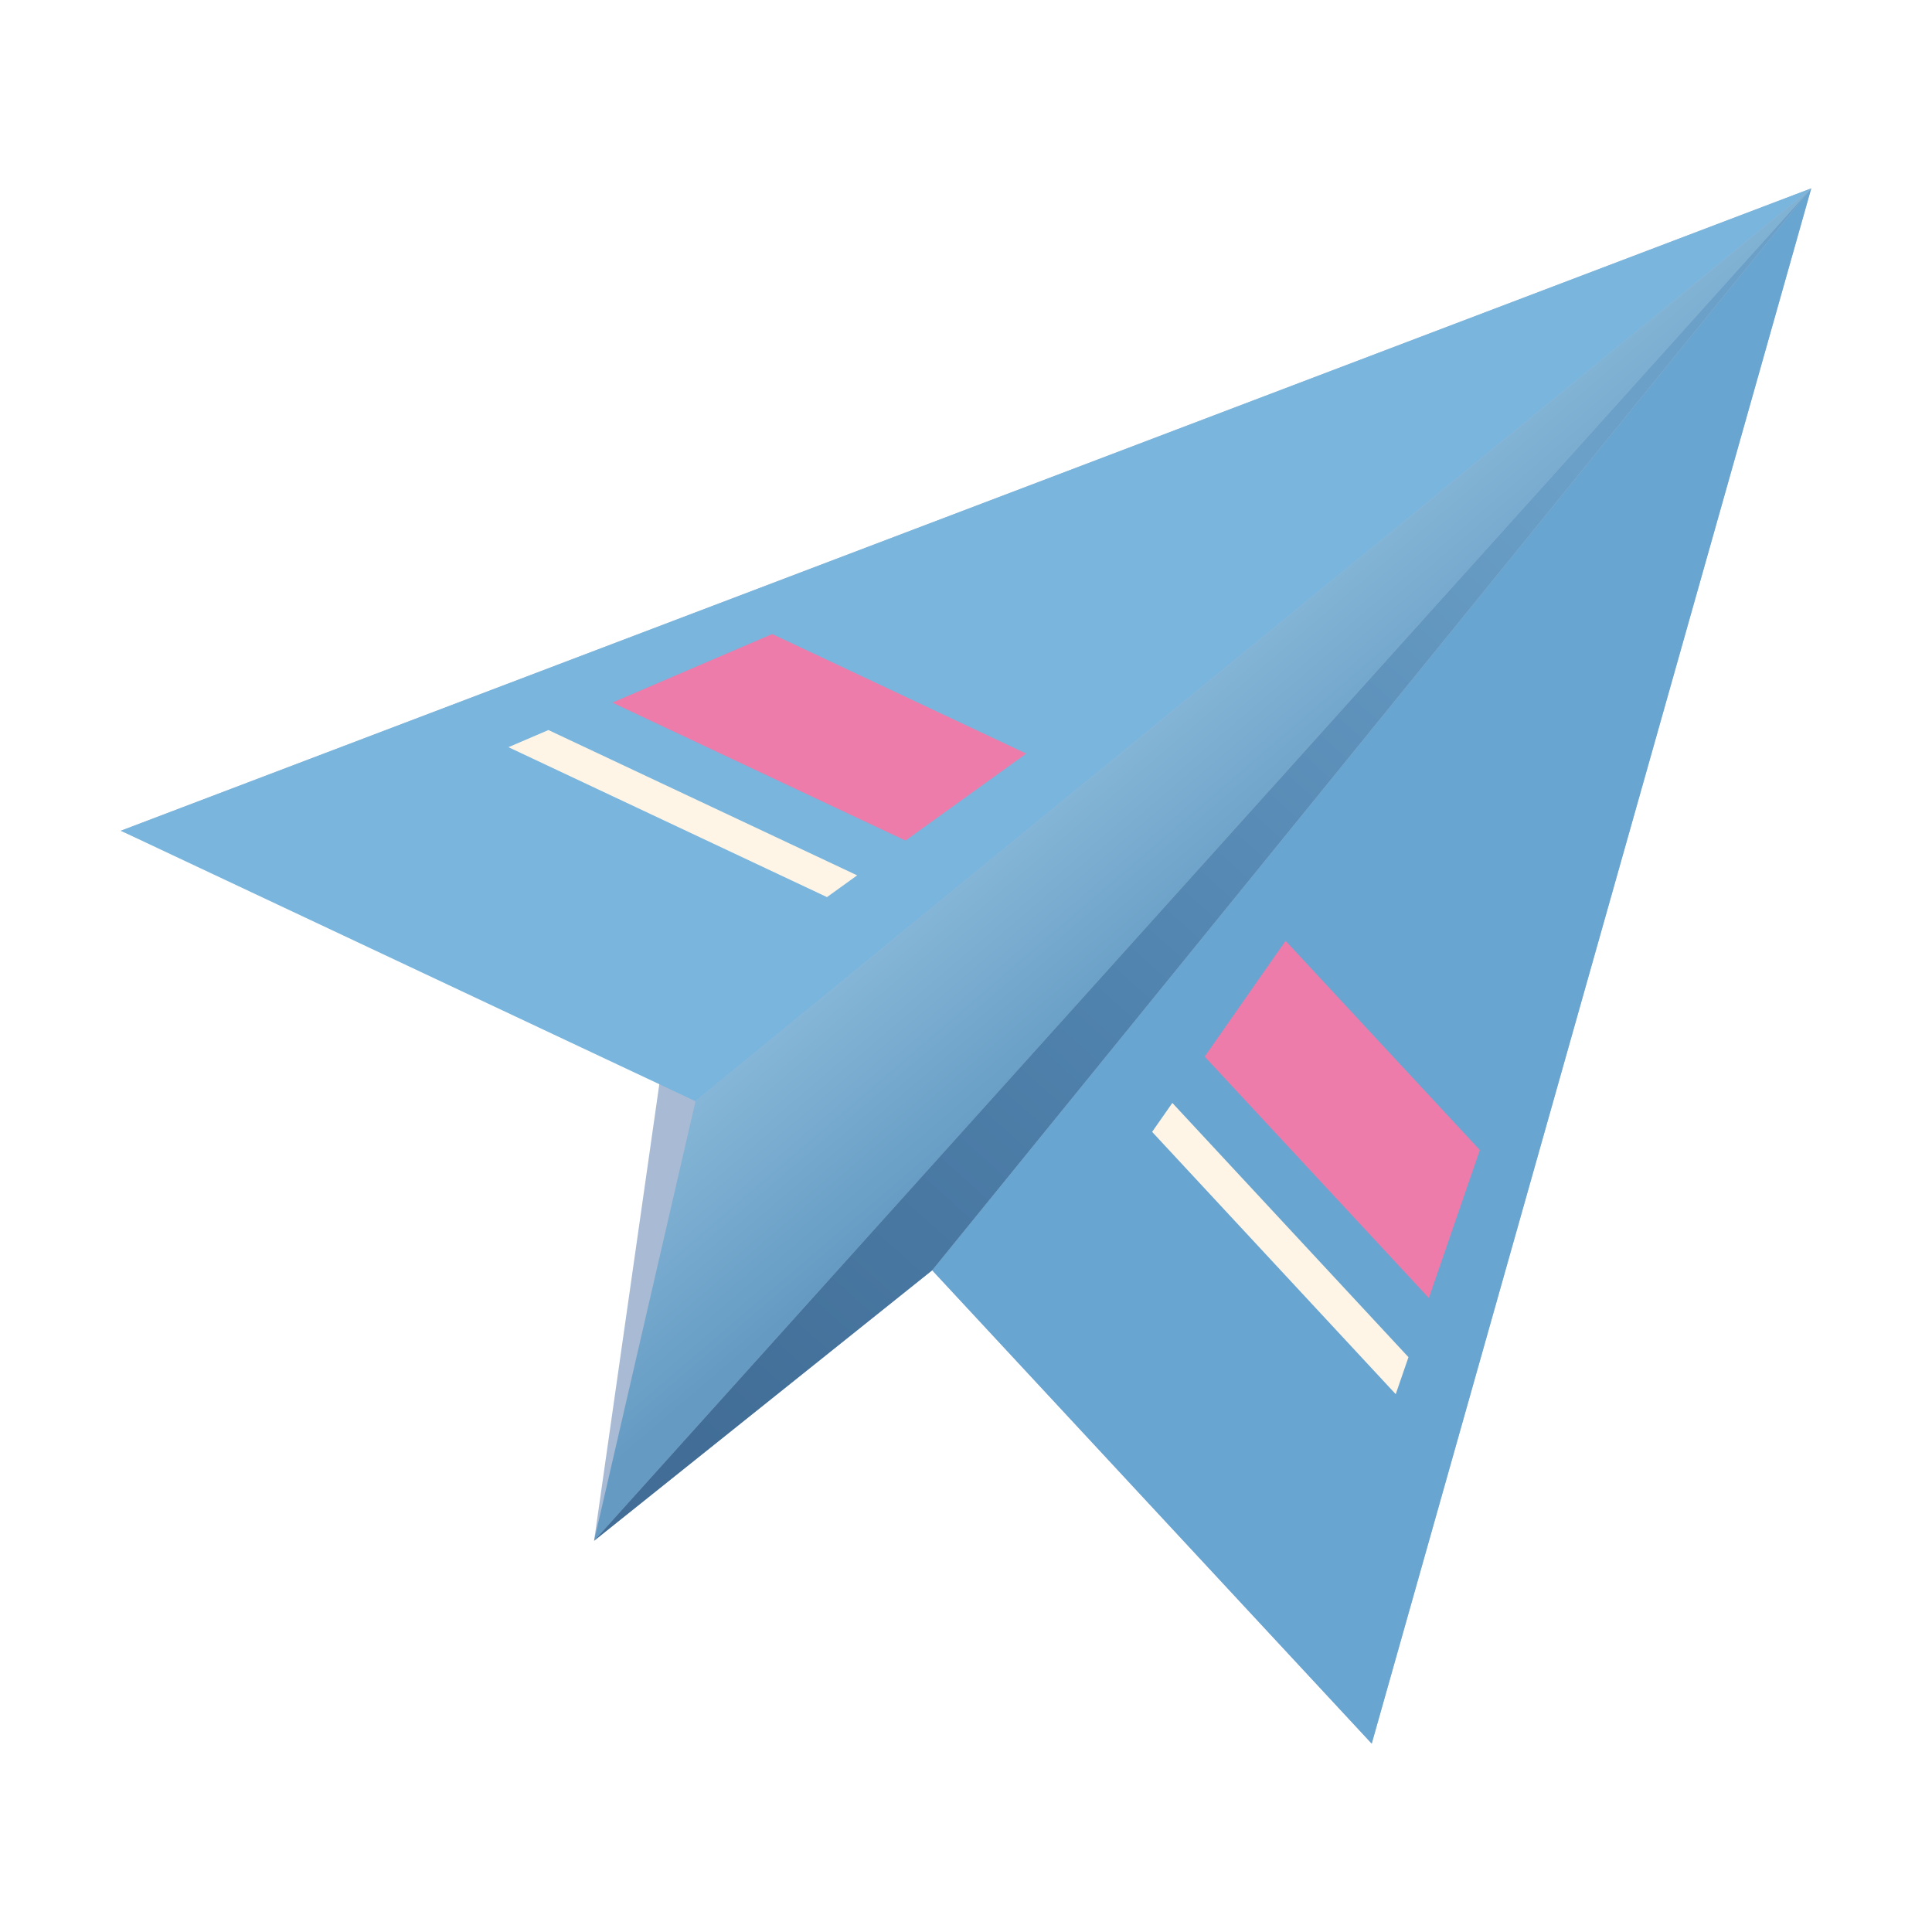
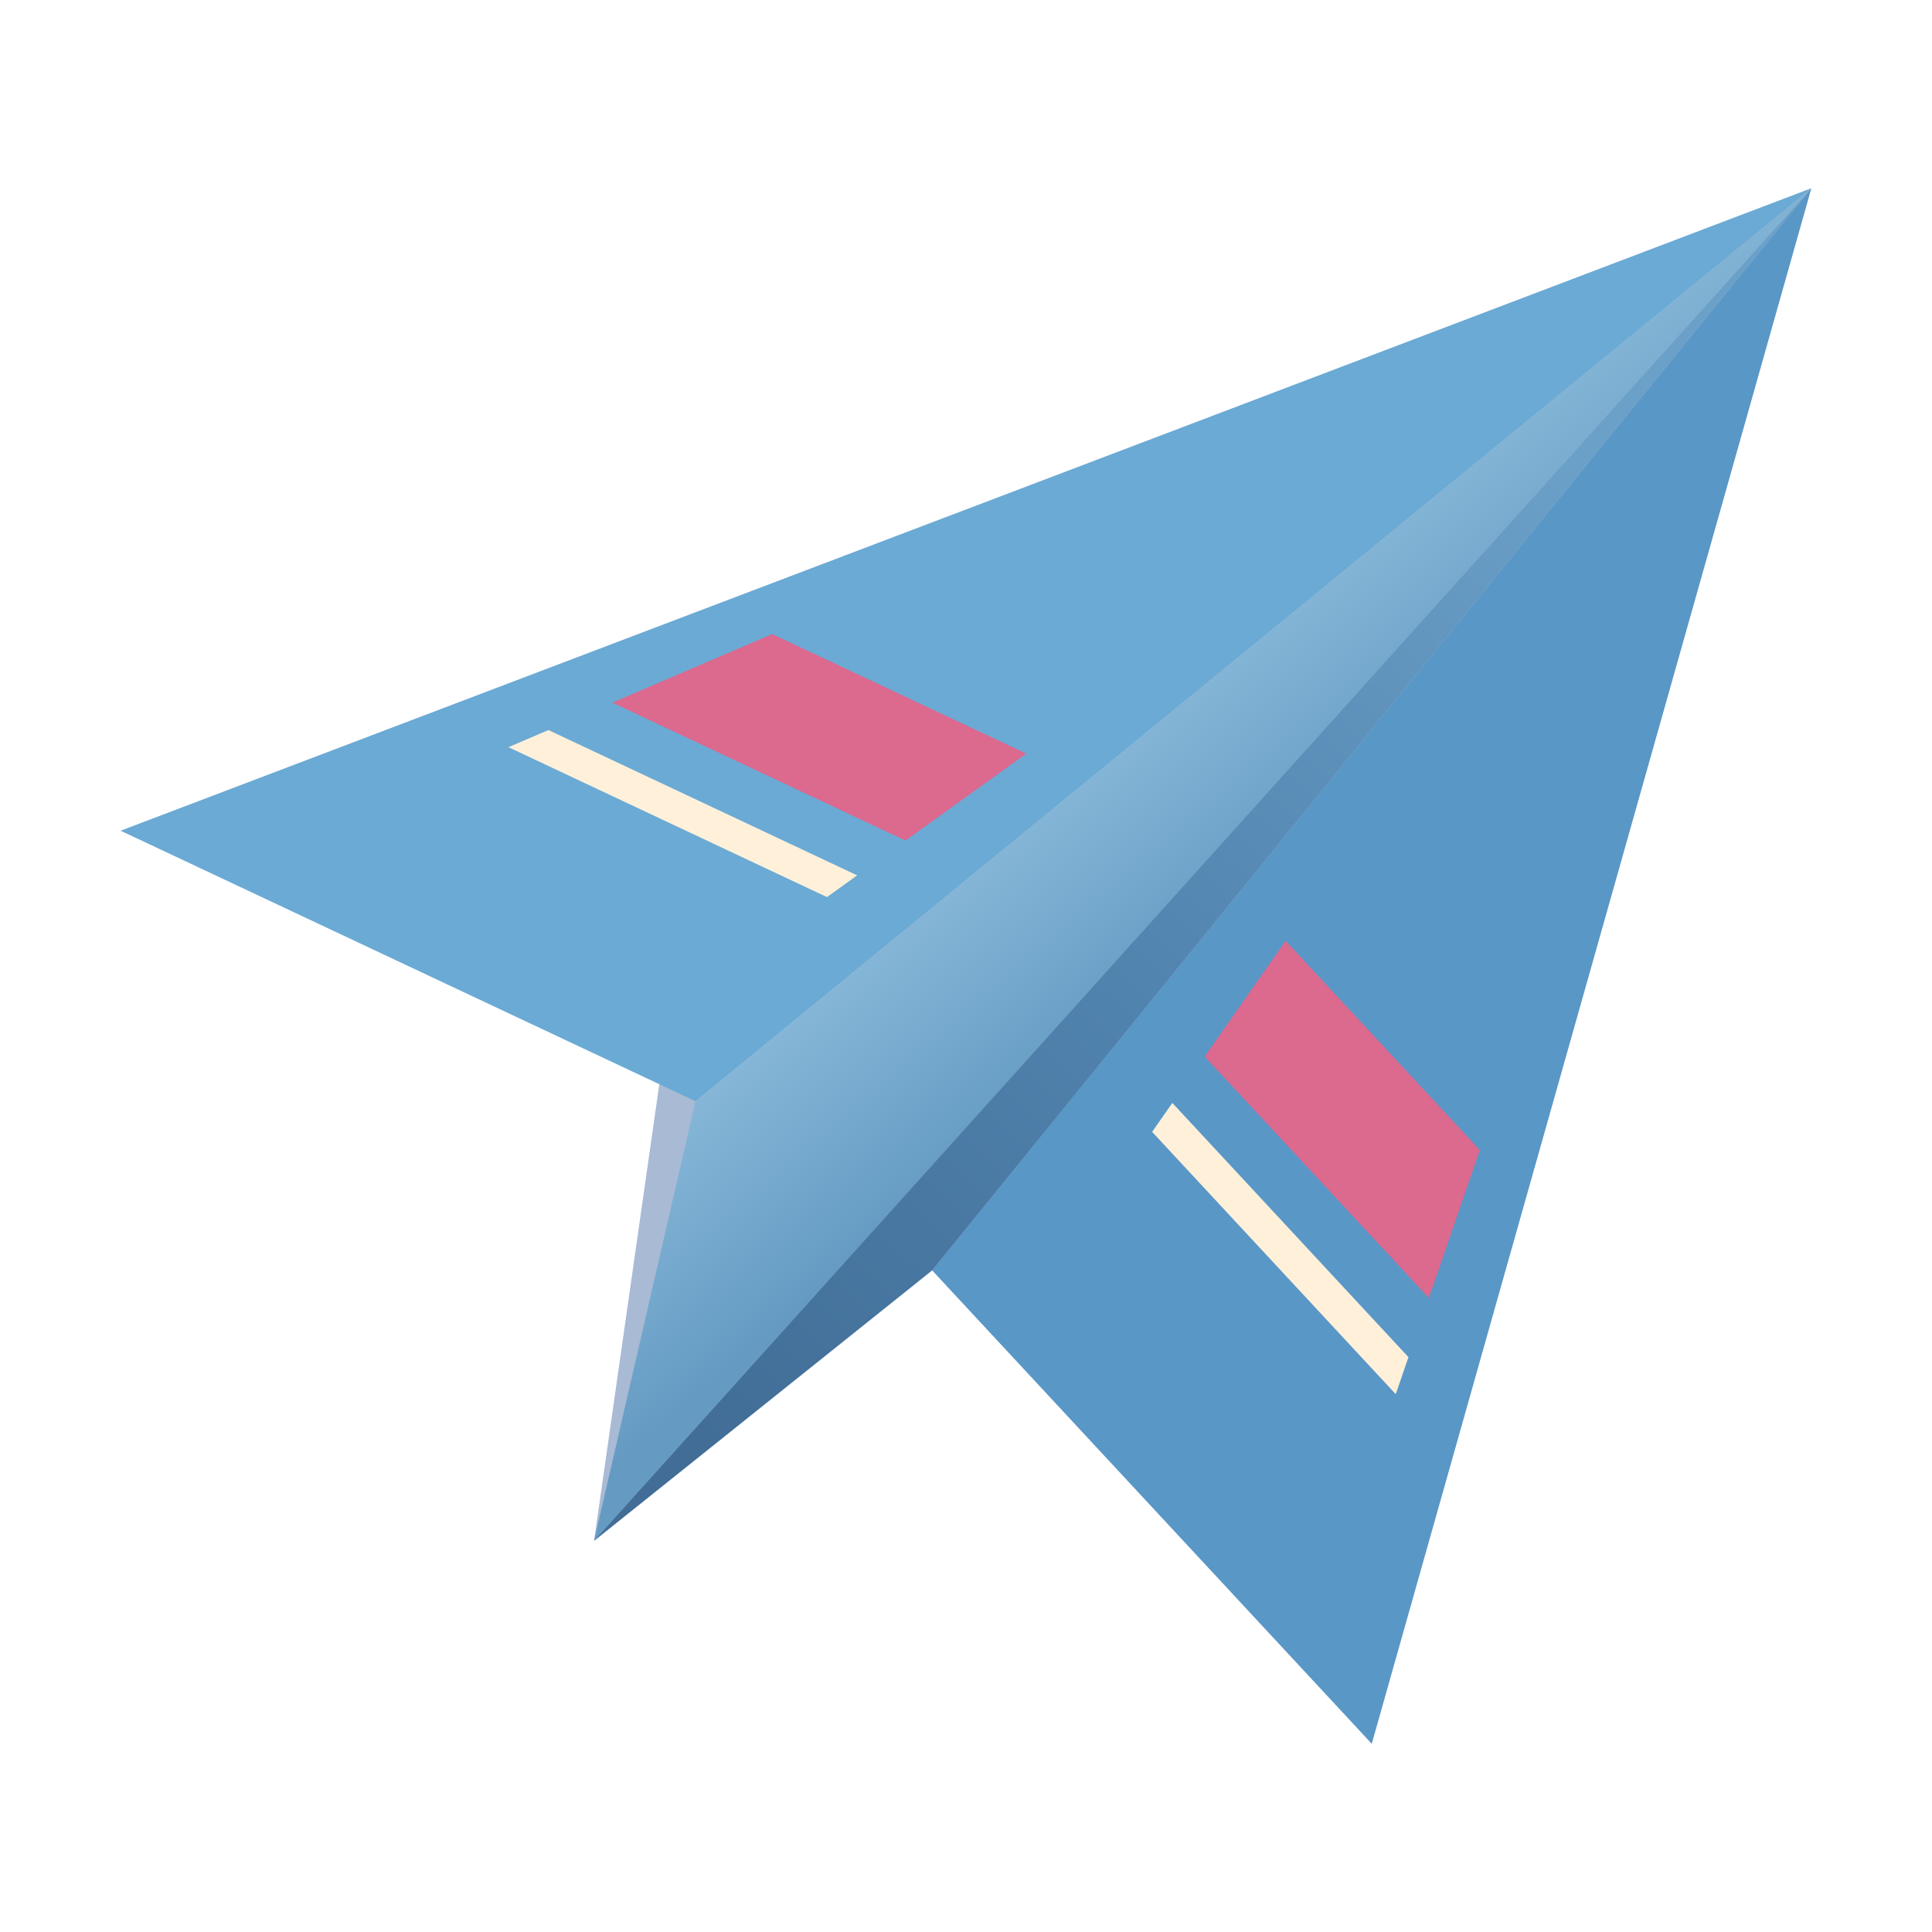
<svg xmlns="http://www.w3.org/2000/svg" width="64" height="64" viewBox="0 0 64 64">
  <g id="frameless-artwork" transform="translate(-3.84 -3.84) scale(1.12)">
    <defs>
      <linearGradient id="enamel" x1="0" y1="0" x2=".6" y2="1">
-         <stop stop-color="#f5c3ca" />
+         <stop stop-color="#f4c8d7" />
        <stop offset=".4" stop-color="#e88bb6" />
-         <stop offset="1" stop-color="#a4688f" />
+         <stop offset="1" stop-color="#b94e87" />
      </linearGradient>
      <linearGradient id="ink" x1="0" y1="0" x2="1" y2="1">
-         <stop stop-color="#f3b6c0" />
+         <stop stop-color="#f4c8d7" />
        <stop offset=".6" stop-color="#e56ea1" />
-         <stop offset="1" stop-color="#a25682" />
+         <stop offset="1" stop-color="#b39bd9" />
      </linearGradient>
      <linearGradient id="gem" x1="0" y1="0" x2="1" y2="1">
-         <stop stop-color="#ceb7cc" />
+         <stop stop-color="#d9c3f2" />
        <stop offset=".5" stop-color="#9272ba" />
-         <stop offset="1" stop-color="#6e5991" />
+         <stop offset="1" stop-color="#71385f" />
      </linearGradient>
    </defs>
    <g stroke-linecap="round" stroke-linejoin="round" />
    <defs>
-       <linearGradient id="paper-fold" gradientUnits="userSpaceOnUse" x1="27" y1="30" x2="33" y2="37">
-         <stop stop-color="#92c1df" />
-         <stop offset="1" stop-color="#659bc3" />
+       <linearGradient id="s-paper" gradientUnits="userSpaceOnUse" x1="15" y1="8" x2="43" y2="58">
+         <stop stop-color="#fff0da" />
+         <stop offset="1" stop-color="#d7cbd3" />
      </linearGradient>
-       <linearGradient id="paper-fold-return" gradientUnits="userSpaceOnUse" x1="50" y1="17" x2="24" y2="46">
-         <stop stop-color="#6ba0c8" />
-         <stop offset=".55" stop-color="#4f82ad" />
-         <stop offset="1" stop-color="#416d96" />
+       <linearGradient id="s-jade" gradientUnits="userSpaceOnUse" x1="15" y1="8" x2="43" y2="58">
+         <stop stop-color="#88cdb9" />
+         <stop offset="1" stop-color="#44878c" />
+       </linearGradient>
+       <linearGradient id="s-blue" gradientUnits="userSpaceOnUse" x1="15" y1="8" x2="43" y2="58">
+         <stop stop-color="#9ab8d8" />
+         <stop offset="1" stop-color="#5d74a5" />
+       </linearGradient>
+       <linearGradient id="s-violet" gradientUnits="userSpaceOnUse" x1="15" y1="8" x2="43" y2="58">
+         <stop stop-color="#b3a1d9" />
+         <stop offset="1" stop-color="#8274a9" />
+       </linearGradient>
+       <linearGradient id="s-rose" gradientUnits="userSpaceOnUse" x1="15" y1="8" x2="43" y2="58">
+         <stop stop-color="#eca2bc" />
+         <stop offset="1" stop-color="#b66696" />
+       </linearGradient>
+       <linearGradient id="s-copper" gradientUnits="userSpaceOnUse" x1="15" y1="8" x2="43" y2="58">
+         <stop stop-color="#f0c582" />
+         <stop offset="1" stop-color="#d59965" />
+       </linearGradient>
+       <linearGradient id="s-steel" gradientUnits="userSpaceOnUse" x1="15" y1="8" x2="43" y2="58">
+         <stop stop-color="#cbd9d9" />
+         <stop offset="1" stop-color="#8298b0" />
+       </linearGradient>
+       <linearGradient id="s-coral" gradientUnits="userSpaceOnUse" x1="15" y1="8" x2="43" y2="58">
+         <stop stop-color="#ef9b83" />
+         <stop offset="1" stop-color="#cc697c" />
+       </linearGradient>
+       <linearGradient id="screen-glass" gradientUnits="userSpaceOnUse" x1="32" y1="10" x2="32" y2="45">
+         <stop stop-color="#42516c" />
+         <stop offset="1" stop-color="#29283e" />
+       </linearGradient>
+       <linearGradient id="rubber-handle" gradientUnits="userSpaceOnUse" x1="32" y1="8" x2="32" y2="24">
+         <stop stop-color="#ee9c91" />
+         <stop offset=".45" stop-color="#e87f8d" />
+         <stop offset="1" stop-color="#b85c7b" />
      </linearGradient>
    </defs>
    <g data-material="authored" stroke-linecap="round" stroke-linejoin="round">
-       <path d="M7 28 57 9 44 55 31 41 21 49 23 35Z" fill="#a8bad4" />
-       <path d="M7 28 57 9 24 36Z" fill="#79b5dc" />
-       <path d="M57 9 44 55 31 41Z" fill="#69a5d1" />
-       <path d="M24 36 57 9 21 49Z" fill="url(#paper-fold)" />
-       <path d="M57 9 31 41 21 49Z" fill="url(#paper-fold-return)" />
-       <path d="M26.268 22.182 33.782 25.718 30.210 28.290 21.540 24.210Z" fill="#ed7caa" />
-       <path d="M19.649 25.021 28.781 29.319 27.888 29.962 18.467 25.528Z" fill="#fff5e7" />
-       <path d="M41.452 31.256 47.198 37.444 45.690 41.820 39.060 34.680Z" fill="#ed7caa" />
-       <path d="M38.103 36.050 45.087 43.570 44.710 44.664 37.505 36.906Z" fill="#fff5e7" />
+       <defs>
+         <linearGradient id="telegram-paper-fold" gradientUnits="userSpaceOnUse" x1="27" y1="30" x2="33" y2="37">
+           <stop stop-color="#92c1df" />
+           <stop offset="1" stop-color="#659bc3" />
+         </linearGradient>
+         <linearGradient id="telegram-paper-fold-return" gradientUnits="userSpaceOnUse" x1="50" y1="17" x2="24" y2="46">
+           <stop stop-color="#6ba0c8" />
+           <stop offset=".55" stop-color="#4f82ad" />
+           <stop offset="1" stop-color="#416d96" />
+         </linearGradient>
+       </defs>
+       <g data-material="authored" stroke-linecap="round" stroke-linejoin="round">
+         <path d="M7 28 57 9 44 55 31 41 21 49 23 35Z" fill="#a8bad4" />
+         <path d="M7 28 57 9 24 36Z" fill="#6aaad5" />
+         <path d="M57 9 44 55 31 41Z" fill="#5997c7" />
+         <path d="M24 36 57 9 21 49Z" fill="url(#telegram-paper-fold)" />
+         <path d="M57 9 31 41 21 49Z" fill="url(#telegram-paper-fold-return)" />
+         <path d="M26.268 22.182 33.782 25.718 30.210 28.290 21.540 24.210Z" fill="#dc698e" />
+         <path d="M19.649 25.021 28.781 29.319 27.888 29.962 18.467 25.528Z" fill="#fff0da" />
+         <path d="M41.452 31.256 47.198 37.444 45.690 41.820 39.060 34.680Z" fill="#dc698e" />
+         <path d="M38.103 36.050 45.087 43.570 44.710 44.664 37.505 36.906Z" fill="#fff0da" />
+       </g>
    </g>
  </g>
</svg>
